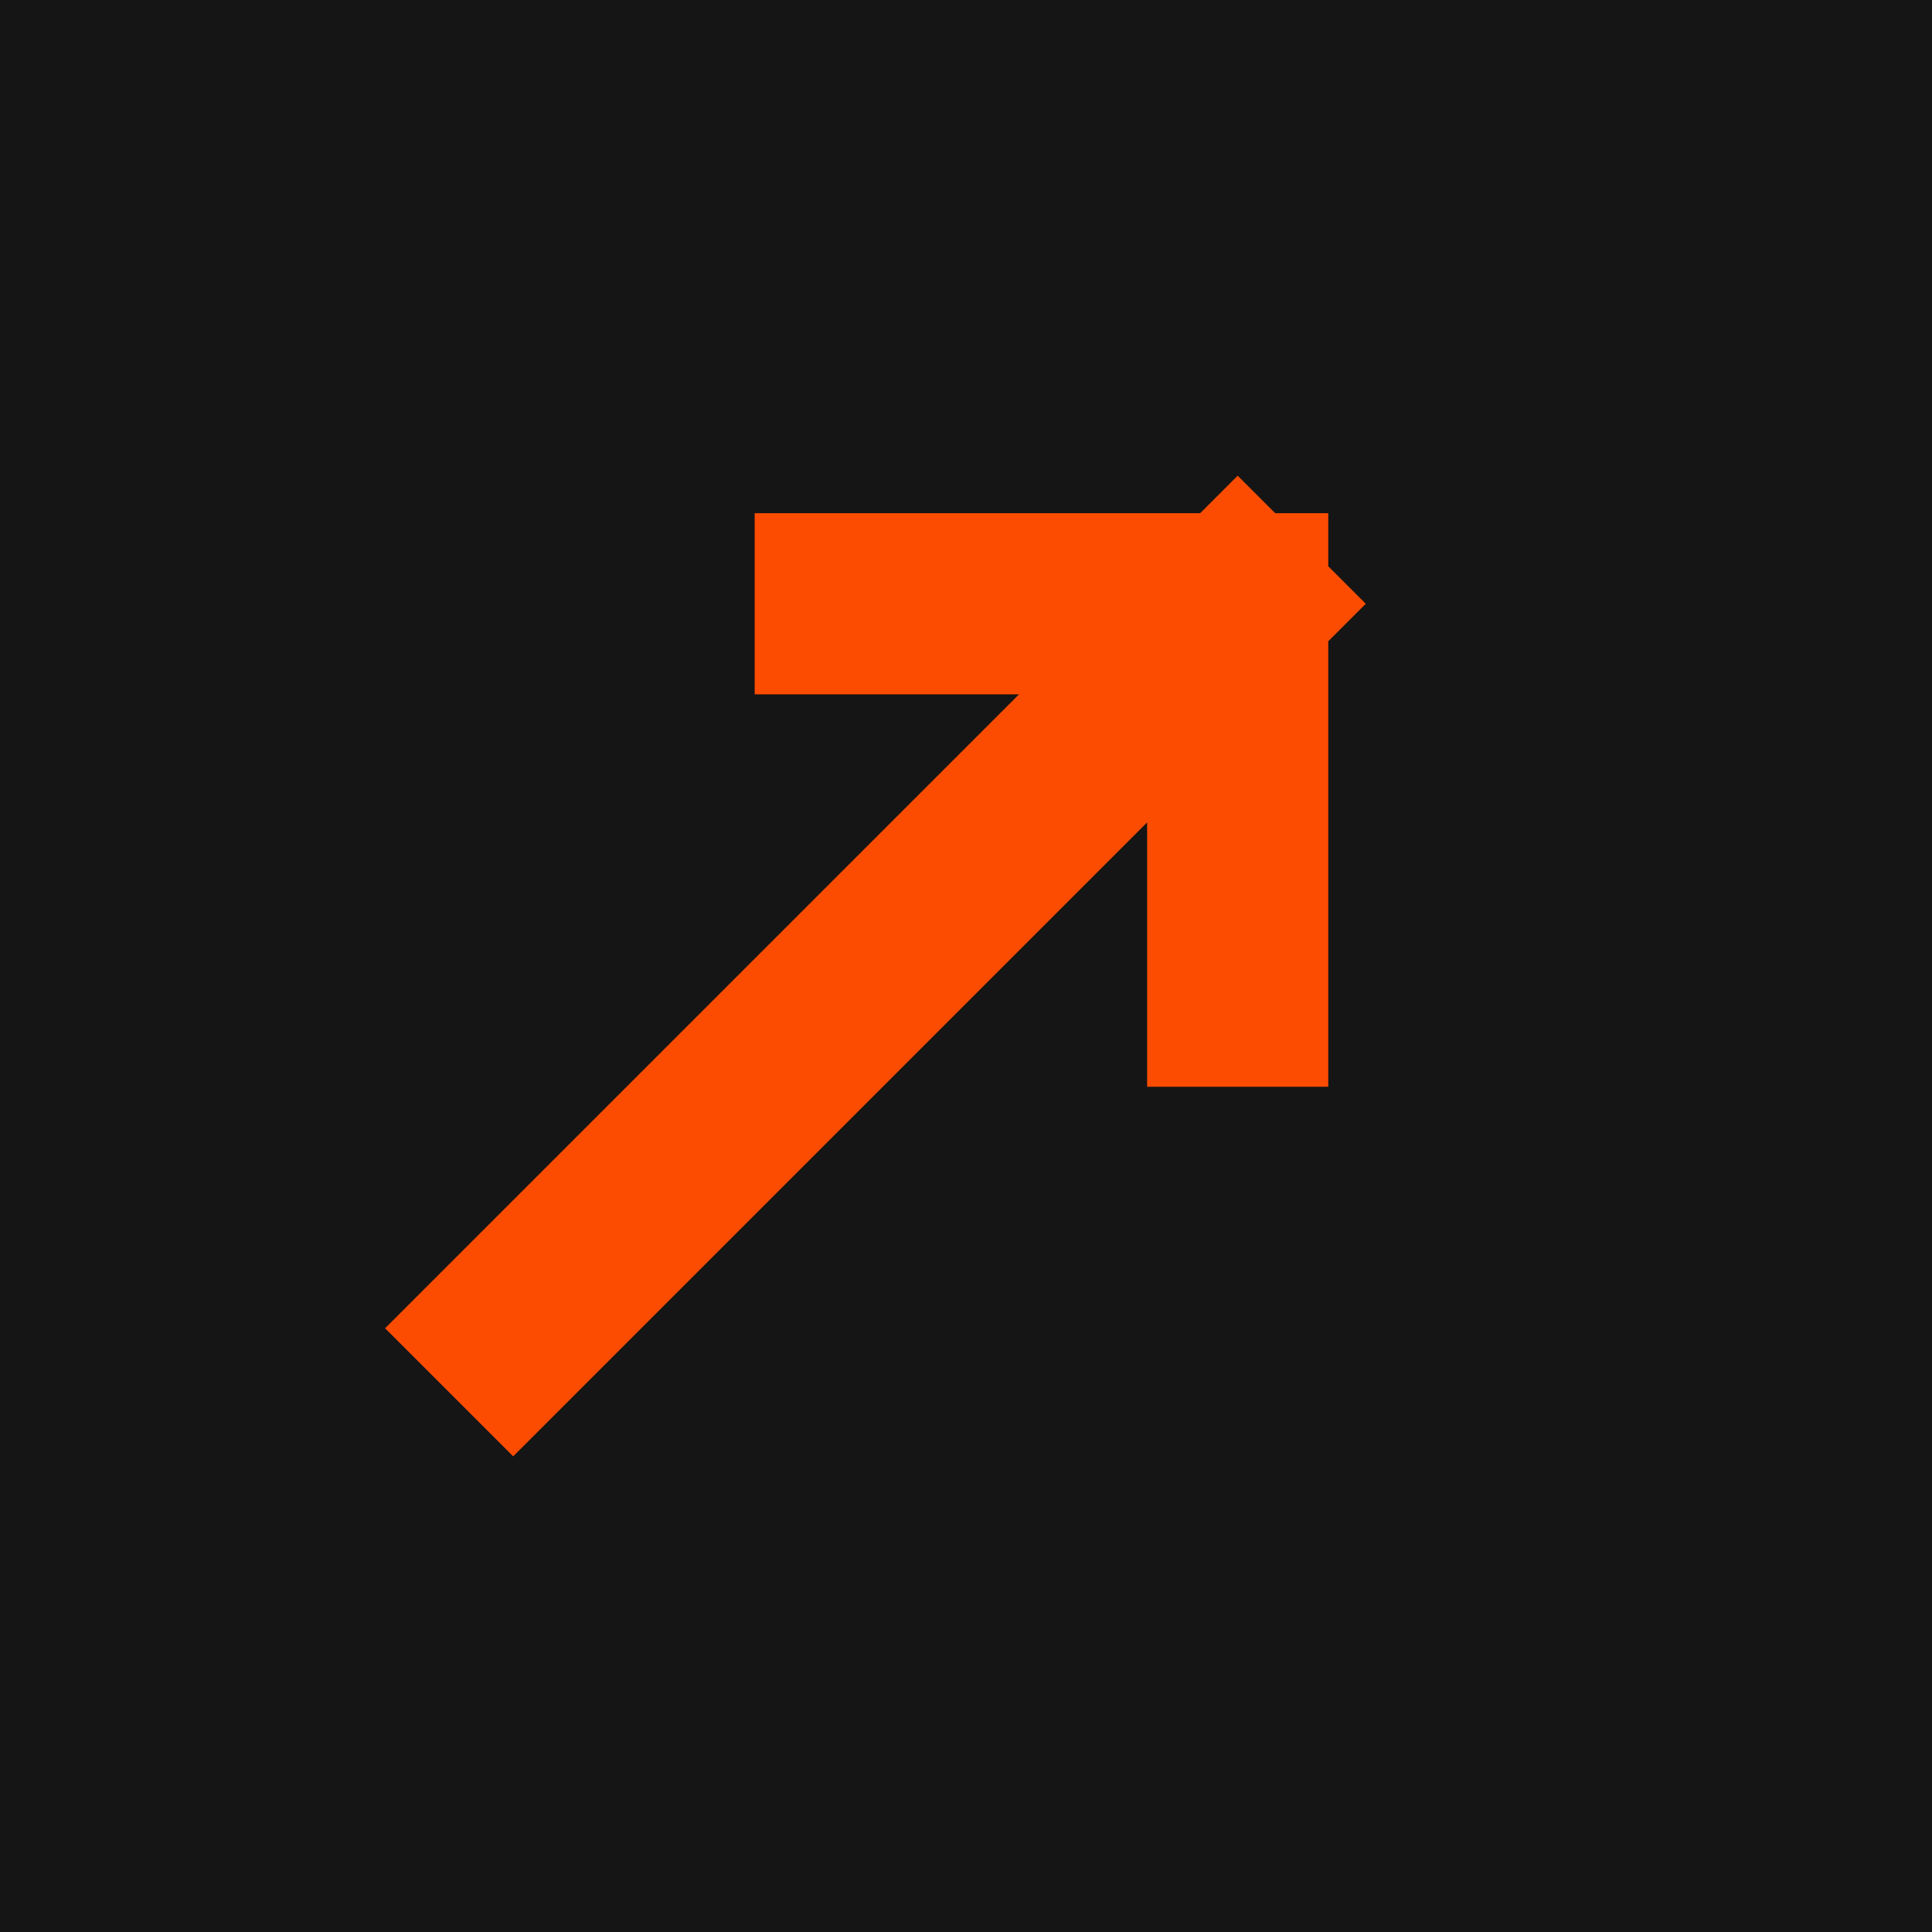
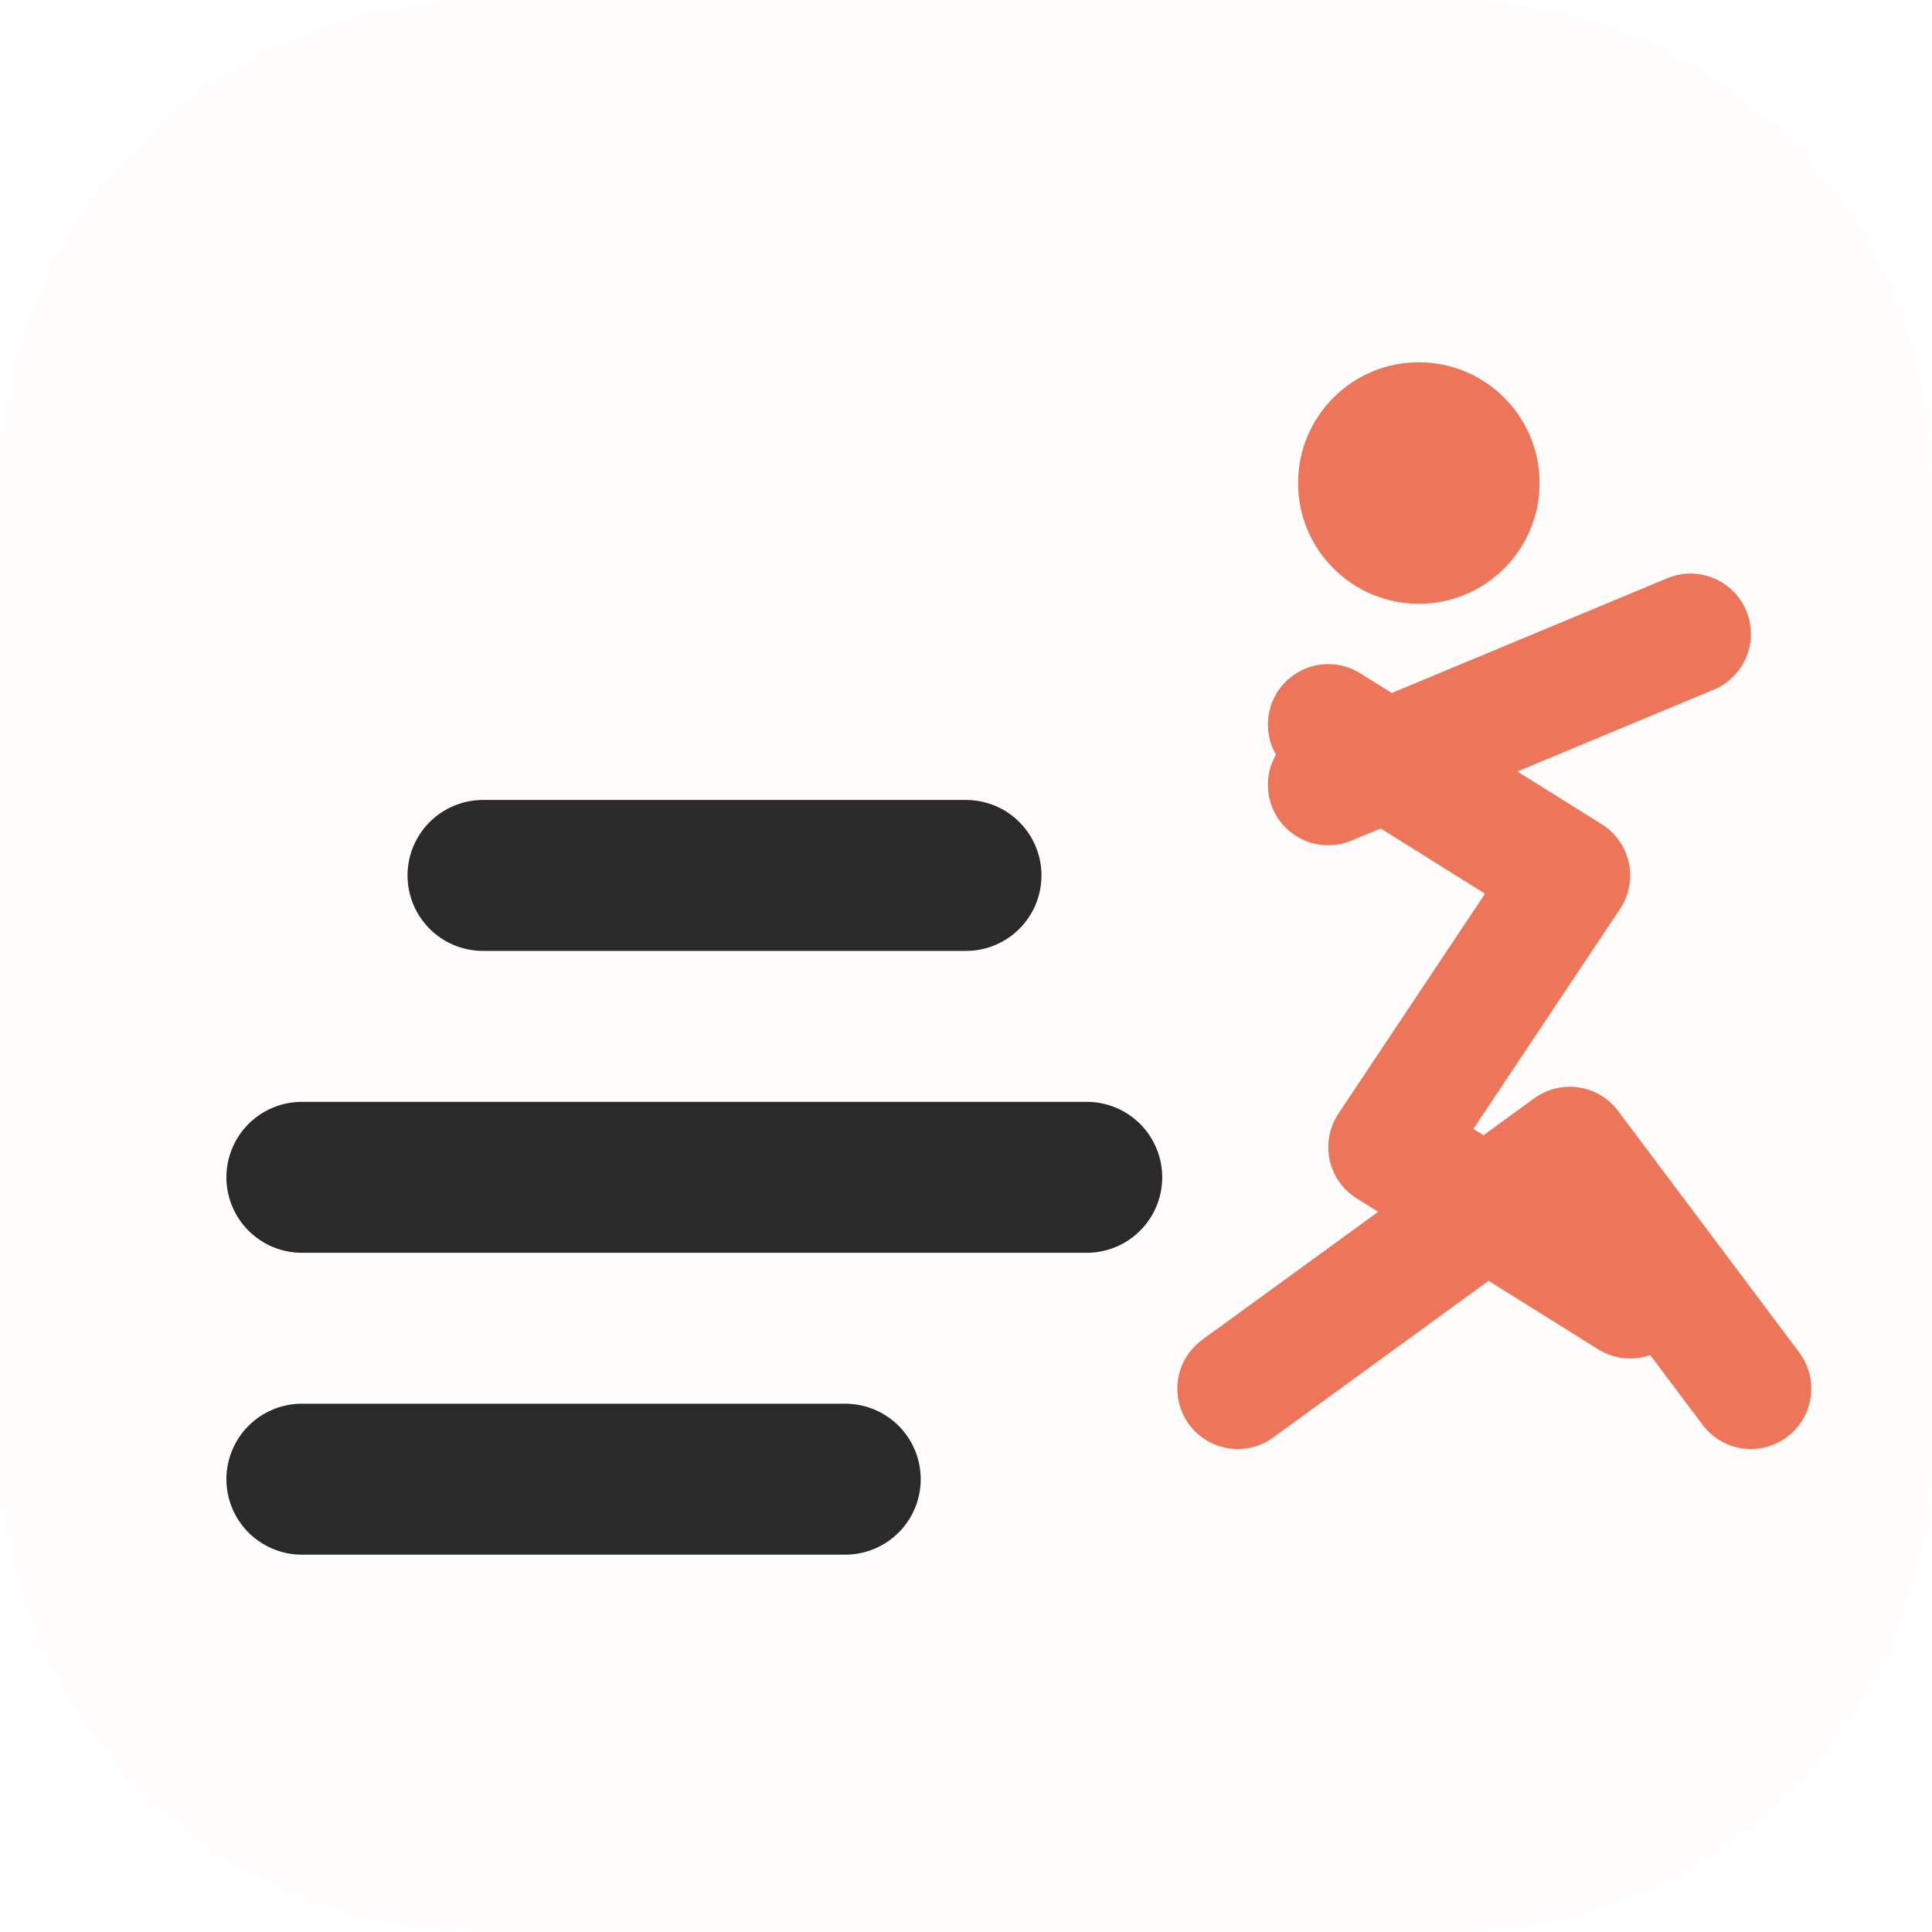
<svg xmlns="http://www.w3.org/2000/svg" viewBox="0 0 64 64">
-   <rect width="64" height="64" fill="#151515" />
-   <path d="M17 44 41 20M28 20h13v13" fill="none" stroke="#fc4c02" stroke-width="6" stroke-linecap="square" />
+   <rect width="64" height="64" rx="16" fill="#fffdfb" />
+   <path d="M10 49h18M10 39h26M16 29h16" fill="none" stroke="#2b2a2a" stroke-width="5" stroke-linecap="round" />
+   <circle cx="47" cy="16" r="4" fill="#ed755a" />
+   <path d="m44 24 8 5-6 9 8 5m-10-17 12-5m-4 17 6 8m-6-8-11 8" fill="none" stroke="#ed755a" stroke-width="4" stroke-linecap="round" stroke-linejoin="round" />
</svg>
